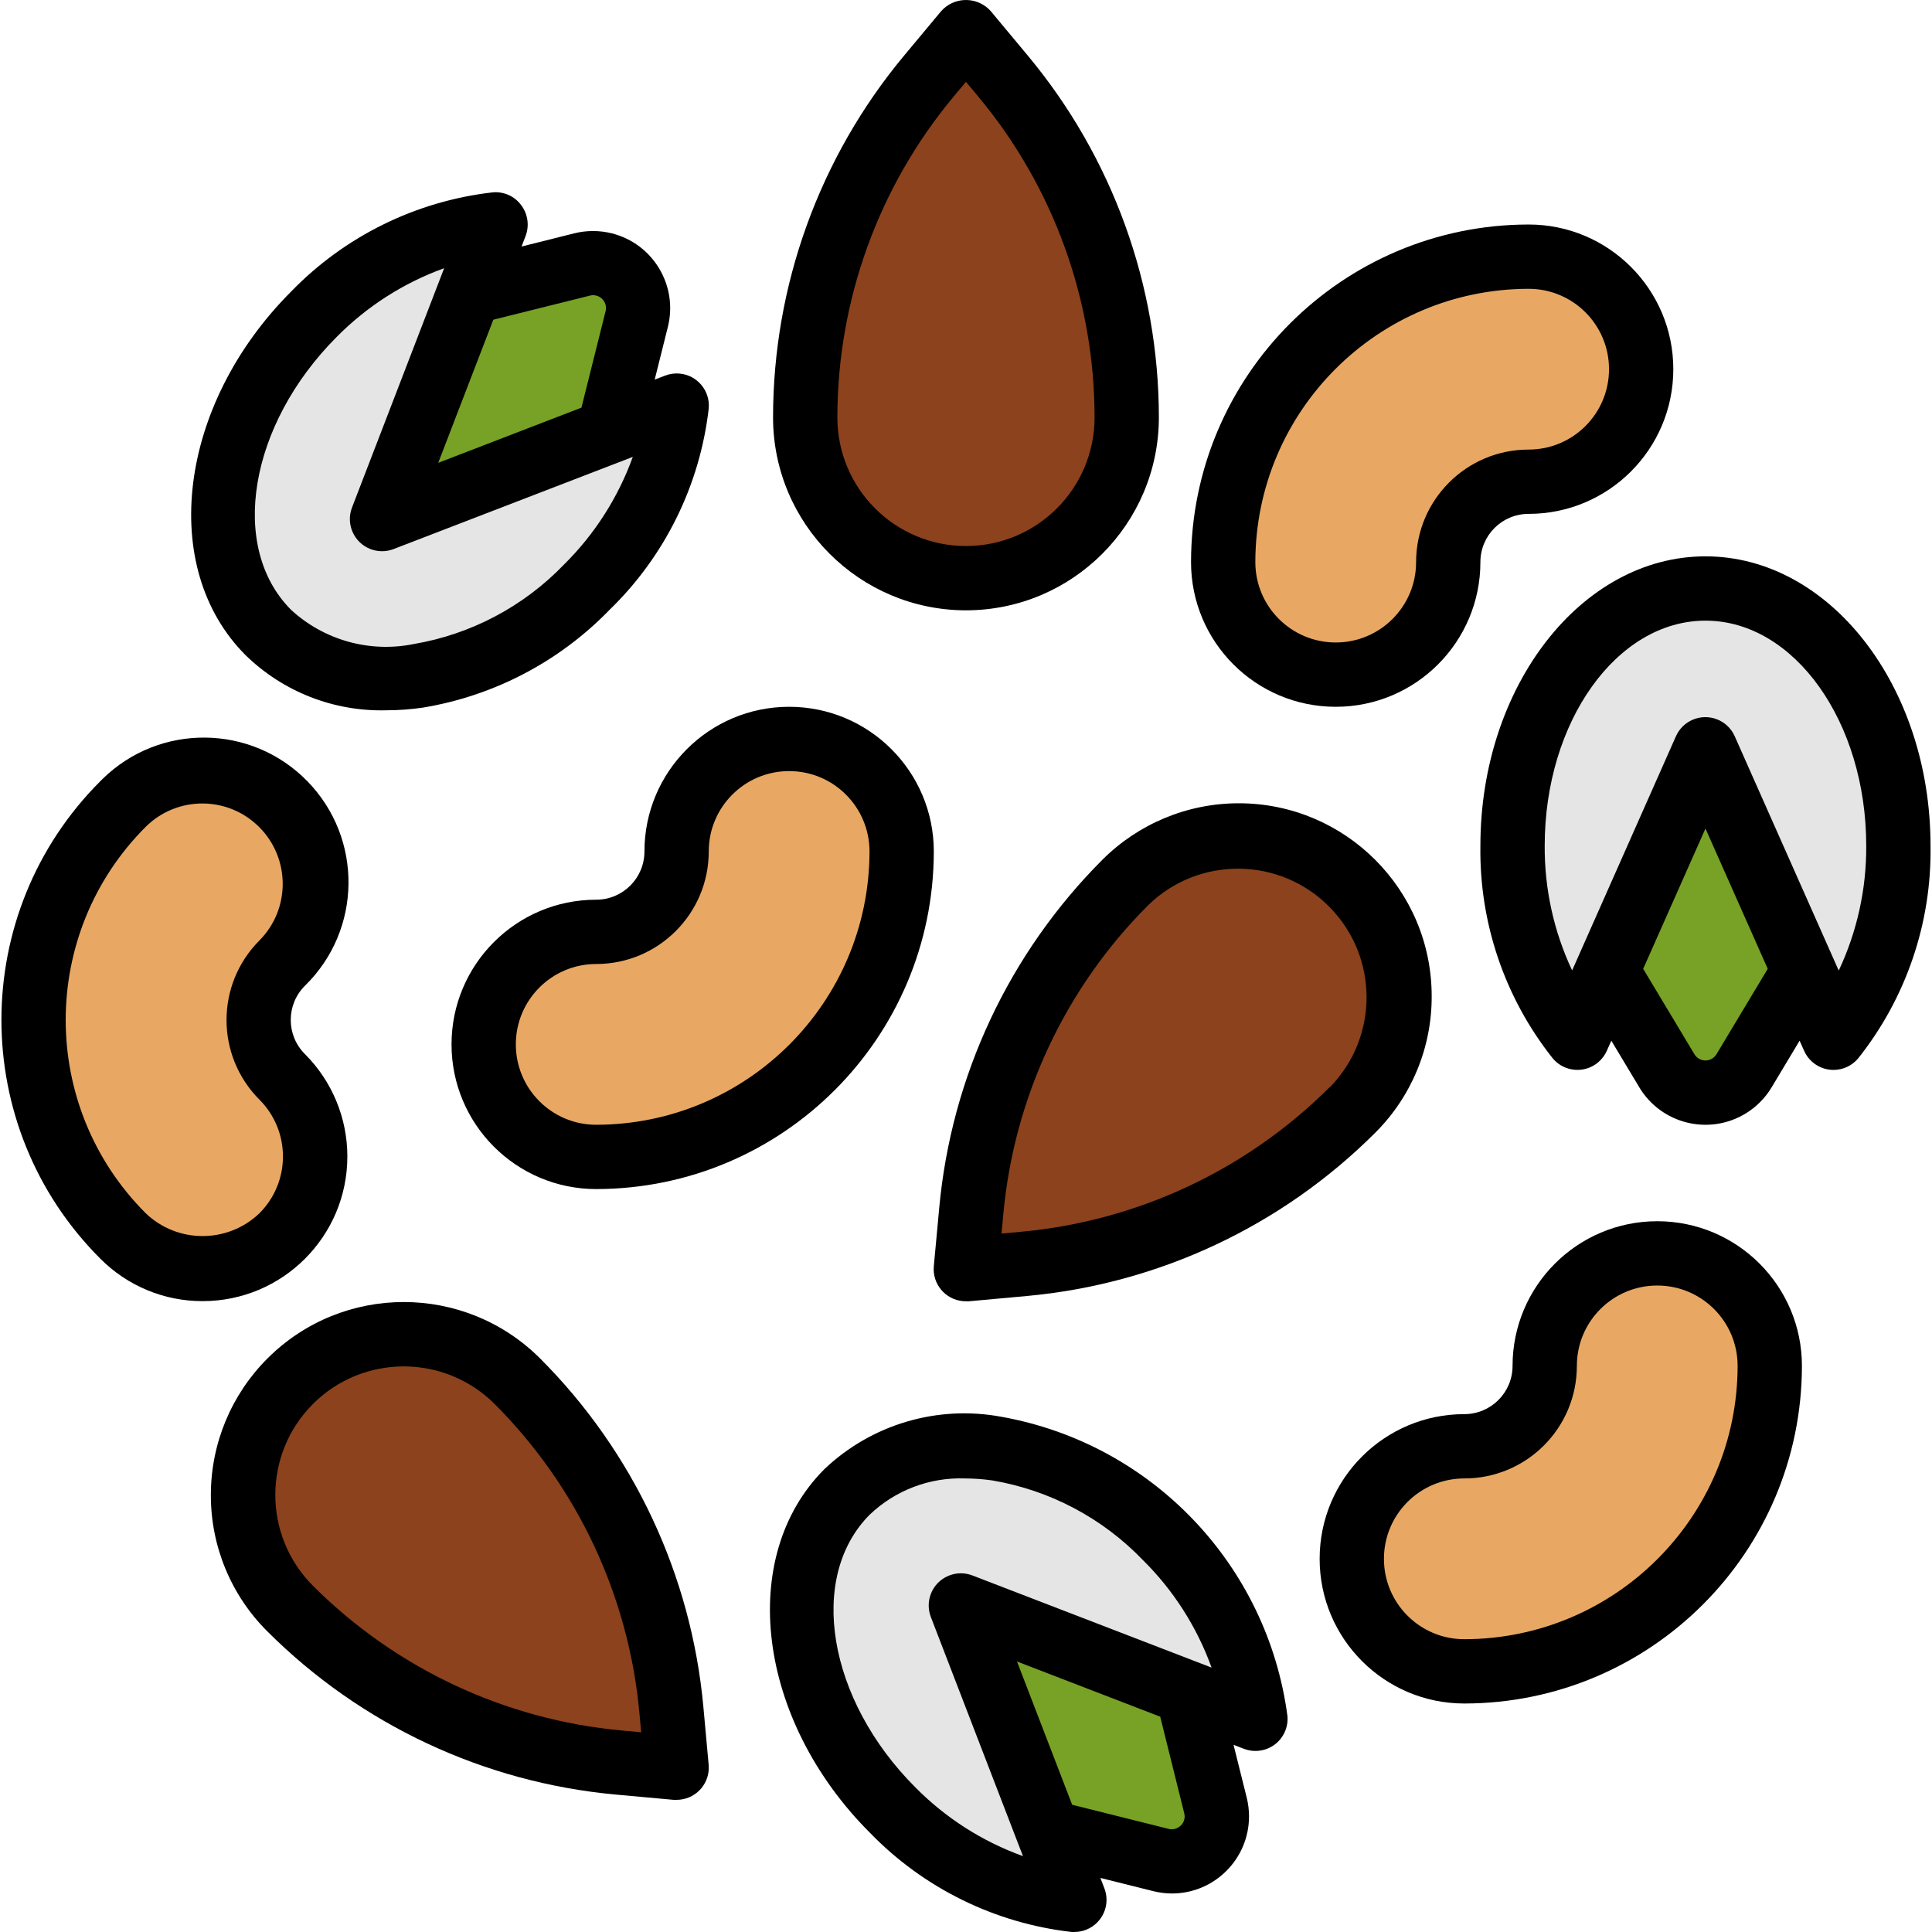
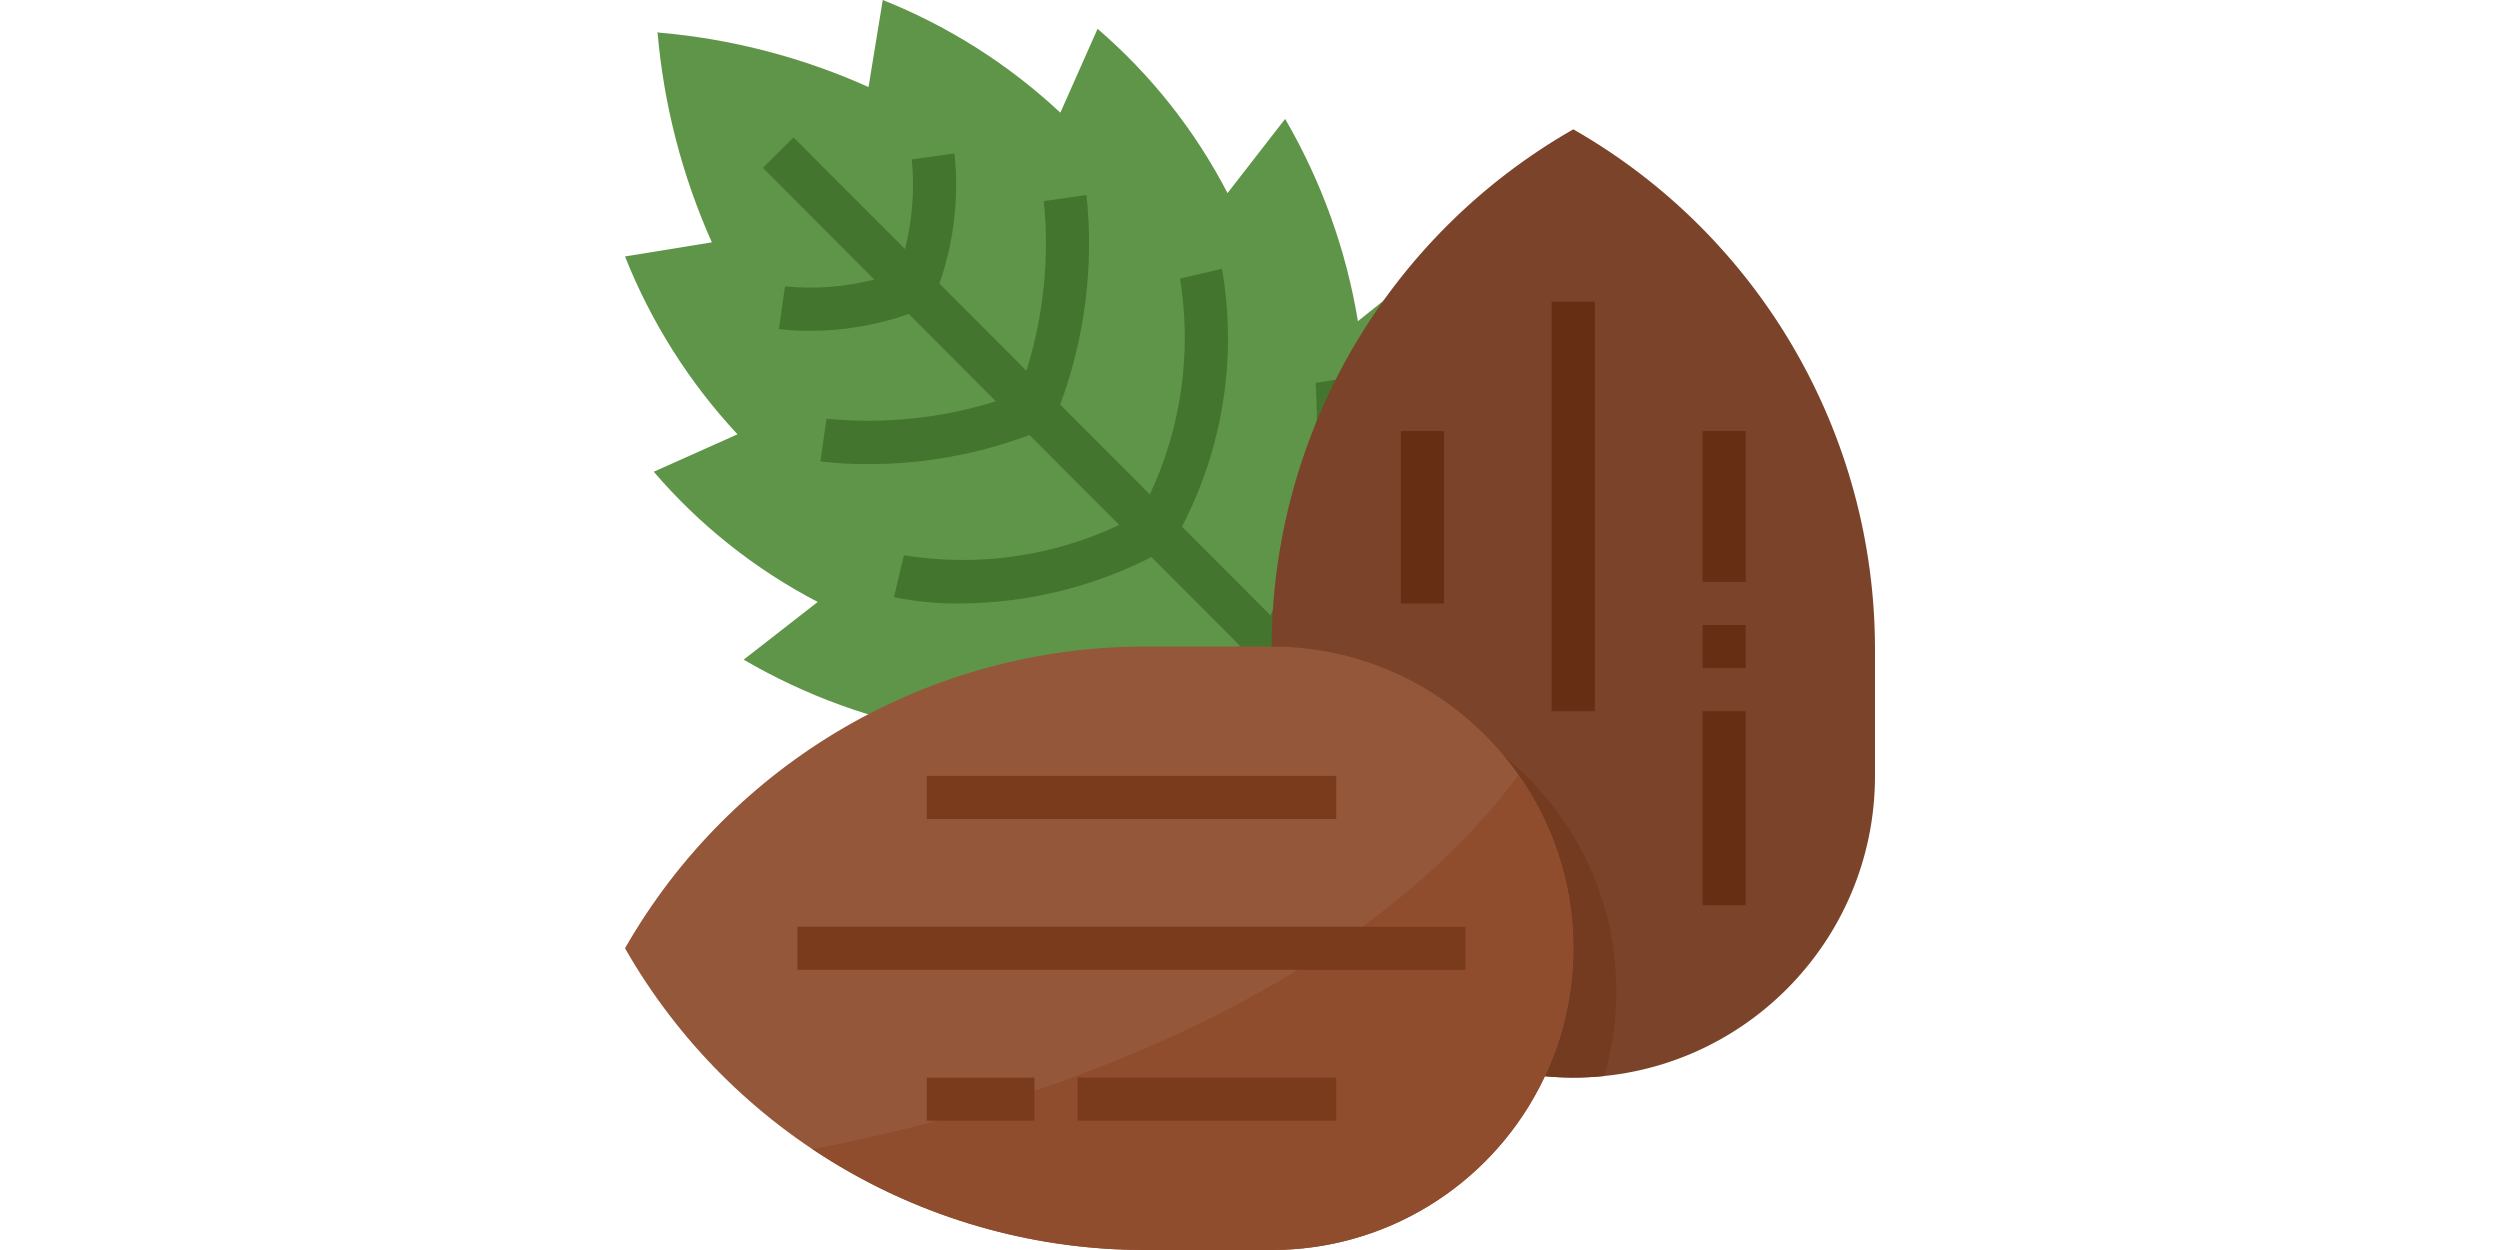
- <svg xmlns="http://www.w3.org/2000/svg" version="1.1" id="Capa_1" x="0px" y="0px" viewBox="0 0 511.992 511.992" style="enable-background:new 0 0 511.992 511.992;" xml:space="preserve">
-   <path style="fill:#8C421C;" d="M255.986,153.221L255.986,153.221c-23.525,0-42.603-19.078-42.603-42.603l0,0  c0-33.034,11.579-65.02,32.727-90.395l9.875-11.852l9.875,11.852c21.148,25.374,32.727,57.36,32.727,90.395l0,0  C298.589,134.143,279.511,153.221,255.986,153.221z" />
-   <path style="fill:#E8A864;" d="M434.918,97.837L434.918,97.837c0-16.47-13.352-29.822-29.822-29.822l0,0  c-44.707,0-80.945,36.238-80.945,80.945l0,0c0,16.47,13.352,29.822,29.822,29.822l0,0c16.47,0,29.822-13.352,29.822-29.822l0,0  c0-11.767,9.534-21.301,21.301-21.301l0,0C421.566,127.659,434.918,114.308,434.918,97.837z" />
-   <path style="fill:#E5E5E5;" d="M101.253,137.543l30.069-78.048c-18.336,2.113-35.36,10.548-48.15,23.858  c-26.618,26.627-32.012,64.39-12.048,84.353s57.727,14.57,84.353-12.048c13.301-12.798,21.727-29.839,23.823-48.184L101.253,137.543  z" />
-   <path style="fill:#77A226;" d="M161.28,114.418l7.447-29.882c1.61-6.39-2.258-12.875-8.648-14.485c-1.917-0.486-3.919-0.486-5.837,0  l-29.882,7.447l-23.108,60.044L161.28,114.418z" />
-   <path style="fill:#8C421C;" d="M358.412,233.859L358.412,233.859c16.641,16.632,16.641,43.608,0.009,60.249l-0.009,0.009l0,0  c-23.363,23.355-54.182,37.789-87.089,40.771l-15.337,1.397l1.397-15.337c2.982-32.906,17.416-63.725,40.779-87.089l0,0  C314.803,217.219,341.771,217.219,358.412,233.859z" />
-   <path style="fill:#E8A864;" d="M128.178,276.769L128.178,276.769c0,16.47,13.352,29.822,29.822,29.822l0,0  c44.707,0,80.945-36.238,80.945-80.945l0,0c0-16.47-13.352-29.822-29.822-29.822l0,0c-16.47,0-29.822,13.352-29.822,29.822l0,0  c0,11.767-9.534,21.301-21.301,21.301l0,0C141.53,246.947,128.178,260.299,128.178,276.769z" />
-   <path style="fill:#8C421C;" d="M76.876,366.056L76.876,366.056c16.641-16.641,43.608-16.641,60.249,0l0,0  c23.363,23.363,37.797,54.182,40.779,87.089l1.397,15.337l-15.337-1.397c-32.906-2.982-63.725-17.416-87.089-40.779l0,0  C60.235,409.664,60.235,382.688,76.876,366.056z" />
-   <g>
-     <path style="fill:#E8A864;" d="M358.233,413.098L358.233,413.098c0,16.47,13.352,29.822,29.822,29.822l0,0   c44.707,0,80.945-36.238,80.945-80.945l0,0l0,0c0-16.47-13.352-29.822-29.822-29.822l0,0c-16.47,0-29.822,13.352-29.822,29.822l0,0   c0,11.767-9.534,21.301-21.301,21.301l0,0C371.584,383.276,358.233,396.628,358.233,413.098z" />
-     <path style="fill:#E8A864;" d="M74.771,213.078L74.771,213.078c-11.648-11.648-30.529-11.648-42.177,0l0,0l0,0   c-31.611,31.611-31.611,82.862,0,114.474l0,0c11.648,11.648,30.529,11.648,42.177,0l0,0l0,0c11.648-11.648,11.648-30.529,0-42.177   l0,0l0,0c-8.316-8.316-8.316-21.804,0-30.12l0,0C86.419,243.607,86.419,224.725,74.771,213.078L74.771,213.078z" />
+ <svg xmlns="http://www.w3.org/2000/svg" height="232pt" viewBox="0 0 464 464" width="464pt">
+   <path d="m308.711 308.281c2.883-3.344 5.008-7.266 6.234-11.504 20.125-45.289 26.004-95.625 16.855-144.328l-28.914 28.352c3.324-27.809 2.098-55.969-3.621-83.387l-27.203 21.809c-4.363-26.461-13.523-51.902-27.023-75.078l-21.383 27.527c-12.031-23.223-28.406-43.922-48.238-60.977l-13.816 31.137c-19.176-17.93-41.535-32.117-65.922-41.832l-5.281 32.305c-24.684-11.078-51.062-17.914-78.023-20.227l-.32-.324c2.301 27.012 9.125 53.449 20.191 78.199l-32.246 5.246c9.695 24.41 23.852 46.797 41.754 66.016l-31.082 13.891c17.008 19.859 37.668 36.266 60.863 48.336l-27.48 21.422c23.113 13.512 48.496 22.684 74.906 27.066l-21.762 27.27c27.352 5.734 55.453 6.961 83.199 3.633l-28.27 28.969c48.613 9.164 98.871 3.273 144.047-16.891 4.234-1.223 8.148-3.352 11.48-6.238zm0 0" fill="#5f9548" />
+   <path d="m314.727 303.68-63.199-63.312c27.32-55.055 20.898-98.84 20.602-100.727l-15.809 2.488c2.266 29.742-3.512 59.543-16.719 86.285l-32.867-32.926c15.312-29.426 20.535-63.062 14.867-95.746l-15.578 3.684c4.422 27.219.516 55.137-11.199 80.102l-33.281-33.352c9.211-24.832 12.551-51.457 9.762-77.793l-15.84 2.266c2.113 21.211-.082 42.633-6.457 62.977l-32.305-32.379c5.426-15.484 7.34-31.984 5.602-48.301l-15.84 2.238c1.082 11.145.227 22.395-2.527 33.25l-41.387-41.418-11.352 11.312 41.359 41.441c-10.828 2.762-22.051 3.621-33.176 2.535l-2.246 15.84c3.762.461 7.547.676 11.336.648 12.547.031 25.008-2.078 36.848-6.242l32.344 32.402c-20.309 6.352-41.688 8.555-62.863 6.48l-2.258 15.84c5.82.715 11.68 1.051 17.547 1 20.508.039 40.852-3.621 60.062-10.801l33.328 33.391c-24.902 11.738-52.777 15.656-79.953 11.242l-3.688 15.559c8.113 1.672 16.387 2.457 24.672 2.336 24.652-.129 48.93-6.023 70.895-17.207l32.898 32.961c-26.672 13.238-56.43 19.031-86.121 16.758l-1.238 7.902-1.266 7.906c4.867.648 9.773.945 14.68.887 29.879-.535 59.234-7.91 85.816-21.559l63.199 63.344zm0 0" fill="#43752e" />
+   <path d="m352 400c-61.855 0-112-50.145-112-112v-47.008c.004-79.766 42.742-153.418 112-192.992 69.258 39.574 111.996 113.227 112 192.992v47.008c0 61.855-50.145 112-112 112zm0 0" fill="#7a432a" />
+   <path d="m256 256h-16v32c.027 31.688 13.465 61.887 36.988 83.117 23.523 21.23 54.934 31.516 86.461 28.309 9.961-33.848 3.371-70.406-17.781-98.641-21.152-28.238-54.387-44.836-89.668-44.785zm0 0" fill="#743b20" />
+   <g fill="#662e13">
+     <path d="m344 112h16v152h-16zm0 0" />
+     <path d="m288 160h16v64h-16zm0 0" />
+     <path d="m400 160h16v56h-16zm0 0" />
+     <path d="m400 232h16v16h-16zm0 0" />
+     <path d="m400 264h16v72h-16zm0 0" />
  </g>
-   <path style="fill:#E5E5E5;" d="M451.959,195.824l33.929,76.455c11.477-14.451,17.561-32.446,17.194-50.893  c0-37.644-22.886-68.164-51.123-68.164c-28.237,0-51.123,30.521-51.123,68.164c-0.366,18.447,5.717,36.442,17.194,50.893  L451.959,195.824z" />
-   <path style="fill:#77A226;" d="M425.86,254.616l15.874,26.414c3.391,5.649,10.719,7.473,16.368,4.081  c1.67-1.005,3.076-2.403,4.081-4.081l15.865-26.414l-26.09-58.792L425.86,254.616z" />
-   <path style="fill:#E5E5E5;" d="M255.56,424.515l78.057,30.069c-2.105-18.336-10.548-35.36-23.858-48.15  c-26.618-26.618-64.381-32.012-84.353-12.048s-14.57,57.727,12.048,84.353c12.781,13.309,29.805,21.744,48.141,23.858  L255.56,424.515z" />
-   <path style="fill:#77A226;" d="M278.693,484.543l29.882,7.447c6.39,1.61,12.875-2.258,14.485-8.648c0.486-1.917,0.486-3.919,0-5.837  l-7.43-29.865l-60.07-23.125L278.693,484.543z" />
-   <path d="M255.986,161.742c28.22-0.026,51.098-22.903,51.123-51.123c-0.017-35.019-12.295-68.931-34.704-95.848L262.53,2.919  c-3.246-3.613-8.802-3.911-12.414-0.673c-0.239,0.213-0.46,0.435-0.673,0.673l-9.875,11.844  c-22.409,26.916-34.687,60.828-34.704,95.856C204.888,138.838,227.766,161.707,255.986,161.742z M252.655,25.668l3.332-3.988  l3.332,3.996c19.853,23.858,30.734,53.91,30.751,84.941c0,18.822-15.26,34.082-34.082,34.082s-34.082-15.26-34.082-34.082  C221.929,79.578,232.802,49.526,252.655,25.668z" />
-   <path d="M405.096,136.18c21.174,0,38.342-17.169,38.342-38.342s-17.169-38.342-38.342-38.342  c-49.385,0.06-89.406,40.081-89.466,89.466c0,21.174,17.169,38.342,38.342,38.342s38.342-17.169,38.342-38.342  C392.315,141.897,398.032,136.18,405.096,136.18z M375.274,148.961c0,11.767-9.534,21.301-21.301,21.301  s-21.301-9.534-21.301-21.301c0.051-39.978,32.446-72.374,72.425-72.425c11.767,0,21.301,9.534,21.301,21.301  s-9.534,21.301-21.301,21.301C388.626,119.139,375.274,132.49,375.274,148.961z" />
-   <path d="M138.13,54.383c-1.738-2.377-4.601-3.672-7.532-3.408c-20.322,2.309-39.22,11.605-53.449,26.294  c-29.916,29.941-35.301,73.175-12.022,96.402c9.926,9.662,23.329,14.911,37.175,14.562c3.255,0,6.51-0.239,9.739-0.707  c18.847-3.11,36.195-12.193,49.487-25.911c14.681-14.229,23.977-33.102,26.294-53.415c0.392-4.686-3.084-8.81-7.771-9.202  c-1.295-0.111-2.599,0.077-3.809,0.545l-2.744,1.057l3.493-13.974c2.735-10.957-3.928-22.06-14.885-24.795  c-3.255-0.809-6.655-0.809-9.909,0l-13.982,3.502l1.057-2.752C140.328,59.827,139.902,56.734,138.13,54.383z M149.479,149.591  c-10.685,11.119-24.658,18.507-39.859,21.088c-11.639,2.352-23.696-1.005-32.446-9.032c-16.632-16.615-11.196-49.044,12.022-72.331  c8.026-8.129,17.765-14.357,28.51-18.243l-24.411,63.401c-1.704,4.388,0.477,9.321,4.865,11.026c1.985,0.767,4.184,0.767,6.16,0  l63.376-24.42C163.819,131.817,157.599,141.565,149.479,149.591z M156.355,78.334c1.823-0.46,3.672,0.656,4.132,2.479  c0.136,0.545,0.136,1.108,0,1.653l-6.399,25.562l-37.959,14.63l14.604-37.934L156.355,78.334z" />
-   <path d="M379.406,263.988c-0.009-28.237-22.903-51.115-51.132-51.115c-13.556,0-26.55,5.385-36.136,14.971  c-24.752,24.778-40.047,57.437-43.242,92.312l-1.431,15.405c-0.426,4.686,3.033,8.827,7.72,9.253  c0.264,0.026,0.537,0.034,0.801,0.034c0.256,0,0.52,0,0.775,0l15.337-1.397c34.883-3.187,67.542-18.49,92.32-43.242  C374.064,290.622,379.457,277.578,379.406,263.988z M352.388,288.084c-21.957,21.94-50.893,35.505-81.797,38.342l-5.18,0.477  l0.477-5.181c2.837-30.904,16.402-59.848,38.342-81.797c13.454-13.164,35.037-12.926,48.201,0.537  c12.951,13.241,12.96,34.415,0,47.655L352.388,288.084z" />
-   <path d="M247.466,225.646c0-21.174-17.169-38.342-38.342-38.342s-38.342,17.169-38.342,38.342c0,7.055-5.726,12.781-12.781,12.781  c-21.174,0-38.342,17.169-38.342,38.342s17.169,38.342,38.342,38.342C207.385,315.052,247.406,275.031,247.466,225.646z M158,298.07  c-11.767,0-21.301-9.535-21.301-21.301s9.534-21.301,21.301-21.301c16.47,0,29.822-13.352,29.822-29.822  c0-11.767,9.535-21.301,21.301-21.301c11.767,0,21.301,9.535,21.301,21.301C230.373,265.624,197.978,298.019,158,298.07z" />
-   <path d="M451.959,147.436c-32.889,0-59.644,34.397-59.644,76.685c-0.315,20.449,6.467,40.379,19.197,56.38  c3.033,3.596,8.41,4.056,12.005,1.031c0.988-0.835,1.772-1.883,2.301-3.067l1.193-2.675l7.413,12.355  c5.811,9.688,18.37,12.823,28.058,7.012c2.88-1.73,5.291-4.132,7.012-7.012l7.413-12.355l1.193,2.675  c1.193,2.684,3.681,4.567,6.586,4.984c0.4,0.06,0.801,0.085,1.201,0.085c2.514,0,4.899-1.108,6.518-3.033  c12.73-16.002,19.521-35.931,19.197-56.38C511.603,181.833,484.848,147.436,451.959,147.436z M454.881,279.376  c-0.971,1.61-3.059,2.139-4.678,1.167c-0.477-0.29-0.878-0.69-1.167-1.167l-13.582-22.631l16.504-37.184l16.504,37.184  L454.881,279.376z M487.259,257.172l-27.547-62.064c-1.909-4.303-6.944-6.237-11.247-4.328c-1.934,0.861-3.476,2.403-4.328,4.328  l-27.513,62.064c-4.857-10.335-7.345-21.634-7.268-33.051c0-32.881,19.112-59.644,42.603-59.644s42.603,26.763,42.603,59.644  c0.077,11.418-2.411,22.716-7.268,33.051H487.259z" />
-   <path d="M55.881,396.185c-0.034,13.565,5.351,26.576,14.971,36.144c24.778,24.752,57.437,40.047,92.312,43.242l15.337,1.397  c0.256,0,0.52,0,0.775,0c4.703,0.017,8.538-3.783,8.555-8.486c0-0.273-0.009-0.545-0.034-0.809l-1.397-15.337  c-3.195-34.875-18.49-67.534-43.242-92.312c-19.964-19.964-52.333-19.972-72.297-0.009C61.266,369.609,55.872,382.62,55.881,396.185  z M82.9,372.088c13.309-13.309,34.892-13.309,48.201,0l0,0c21.94,21.949,35.505,50.893,38.342,81.797l0.477,5.181l-5.18-0.477  c-30.904-2.837-59.84-16.402-81.797-38.342c-13.309-13.309-13.309-34.883,0-48.192L82.9,372.088z" />
-   <path d="M388.055,451.44c49.385-0.06,89.406-40.081,89.466-89.466c0-21.174-17.169-38.342-38.342-38.342  c-21.174,0-38.342,17.169-38.342,38.342c0,7.055-5.726,12.781-12.781,12.781c-21.174,0-38.342,17.169-38.342,38.342  C349.712,434.271,366.881,451.44,388.055,451.44z M388.055,391.796c16.47,0,29.822-13.352,29.822-29.822  c0-11.767,9.534-21.301,21.301-21.301s21.301,9.534,21.301,21.301c-0.051,39.978-32.446,72.374-72.425,72.425  c-11.767,0-21.301-9.534-21.301-21.301S376.288,391.796,388.055,391.796z" />
-   <path d="M337.783,462.338c2.343-1.747,3.63-4.576,3.408-7.49c-5.274-40.166-35.957-72.28-75.833-79.395  c-16.939-3.153-34.363,1.994-46.863,13.854c-23.253,23.253-17.893,66.46,12.048,96.393c14.238,14.689,33.128,23.977,53.449,26.286  c0.239,0.009,0.486,0.009,0.724,0c4.703,0,8.521-3.817,8.521-8.521c0-1.048-0.196-2.079-0.571-3.059l-1.057-2.744l13.974,3.493  c1.645,0.418,3.34,0.631,5.044,0.631c11.29-0.043,20.415-9.236,20.373-20.526c-0.009-1.653-0.213-3.289-0.613-4.891l-3.493-13.982  l2.744,1.057C332.364,464.484,335.432,464.068,337.783,462.338z M242.566,473.653c-23.253-23.253-28.655-55.69-12.048-72.297  c6.782-6.45,15.874-9.892,25.221-9.56c2.42,0.009,4.84,0.187,7.234,0.528c15.209,2.573,29.183,9.961,39.876,21.08  c8.129,8.026,14.349,17.774,18.225,28.518l-63.384-24.42c-4.388-1.687-9.321,0.503-11.009,4.891c-0.758,1.968-0.758,4.15,0,6.126  l24.411,63.367C260.34,488.01,250.593,481.782,242.566,473.653z M313.832,480.529c0.307,1.159-0.034,2.394-0.895,3.238  c-0.852,0.852-2.079,1.193-3.246,0.895l-25.562-6.39l-14.621-37.968l37.959,14.63L313.832,480.529z" />
-   <path d="M53.683,344.806c21.174,0.017,38.351-17.143,38.368-38.317c0.009-10.191-4.047-19.964-11.256-27.164  c-4.993-4.993-4.993-13.079-0.009-18.072c0,0,0,0,0.009-0.009c15.158-14.792,15.448-39.067,0.656-54.216  c-14.792-15.158-39.067-15.448-54.216-0.656c-0.222,0.213-0.435,0.435-0.656,0.656c-34.934,34.934-34.934,91.587,0,126.522  C33.745,340.767,43.501,344.831,53.683,344.806z M38.627,219.102c8.359-8.282,21.847-8.222,30.12,0.136  c8.231,8.308,8.231,21.693,0,29.992c-11.622,11.656-11.622,30.521,0,42.177c8.316,8.316,8.316,21.804,0,30.12  c-8.427,8.052-21.693,8.052-30.12,0C10.339,293.239,10.339,247.382,38.627,219.102L38.627,219.102z" />
-   <g>
- </g>
-   <g>
- </g>
-   <g>
- </g>
-   <g>
- </g>
-   <g>
- </g>
-   <g>
- </g>
-   <g>
- </g>
-   <g>
- </g>
-   <g>
- </g>
-   <g>
- </g>
-   <g>
- </g>
-   <g>
- </g>
-   <g>
- </g>
-   <g>
- </g>
-   <g>
- </g>
+   <path d="m352 352c0 61.855-50.145 112-112 112h-47.008c-79.766-.004-153.418-42.742-192.992-112 39.574-69.258 113.227-111.996 192.992-112h47.008c61.855 0 112 50.145 112 112zm0 0" fill="#95573a" />
+   <path d="m69.602 426.566c36.527 24.402 79.469 37.43 123.398 37.434h47c41.785.035 80.109-23.211 99.383-60.285 19.273-37.074 16.289-81.797-7.742-115.98-63.641 85.387-187.191 124.809-262.039 138.832zm0 0" fill="#8f4d2e" />
+   <path d="m64 344h248v16h-248zm0 0" fill="#7a3b1d" />
+   <path d="m112 400h40v16h-40zm0 0" fill="#7a3b1d" />
+   <path d="m112 288h152v16h-152zm0 0" fill="#7a3b1d" />
+   <path d="m168 400h96v16h-96zm0 0" fill="#7a3b1d" />
</svg>
